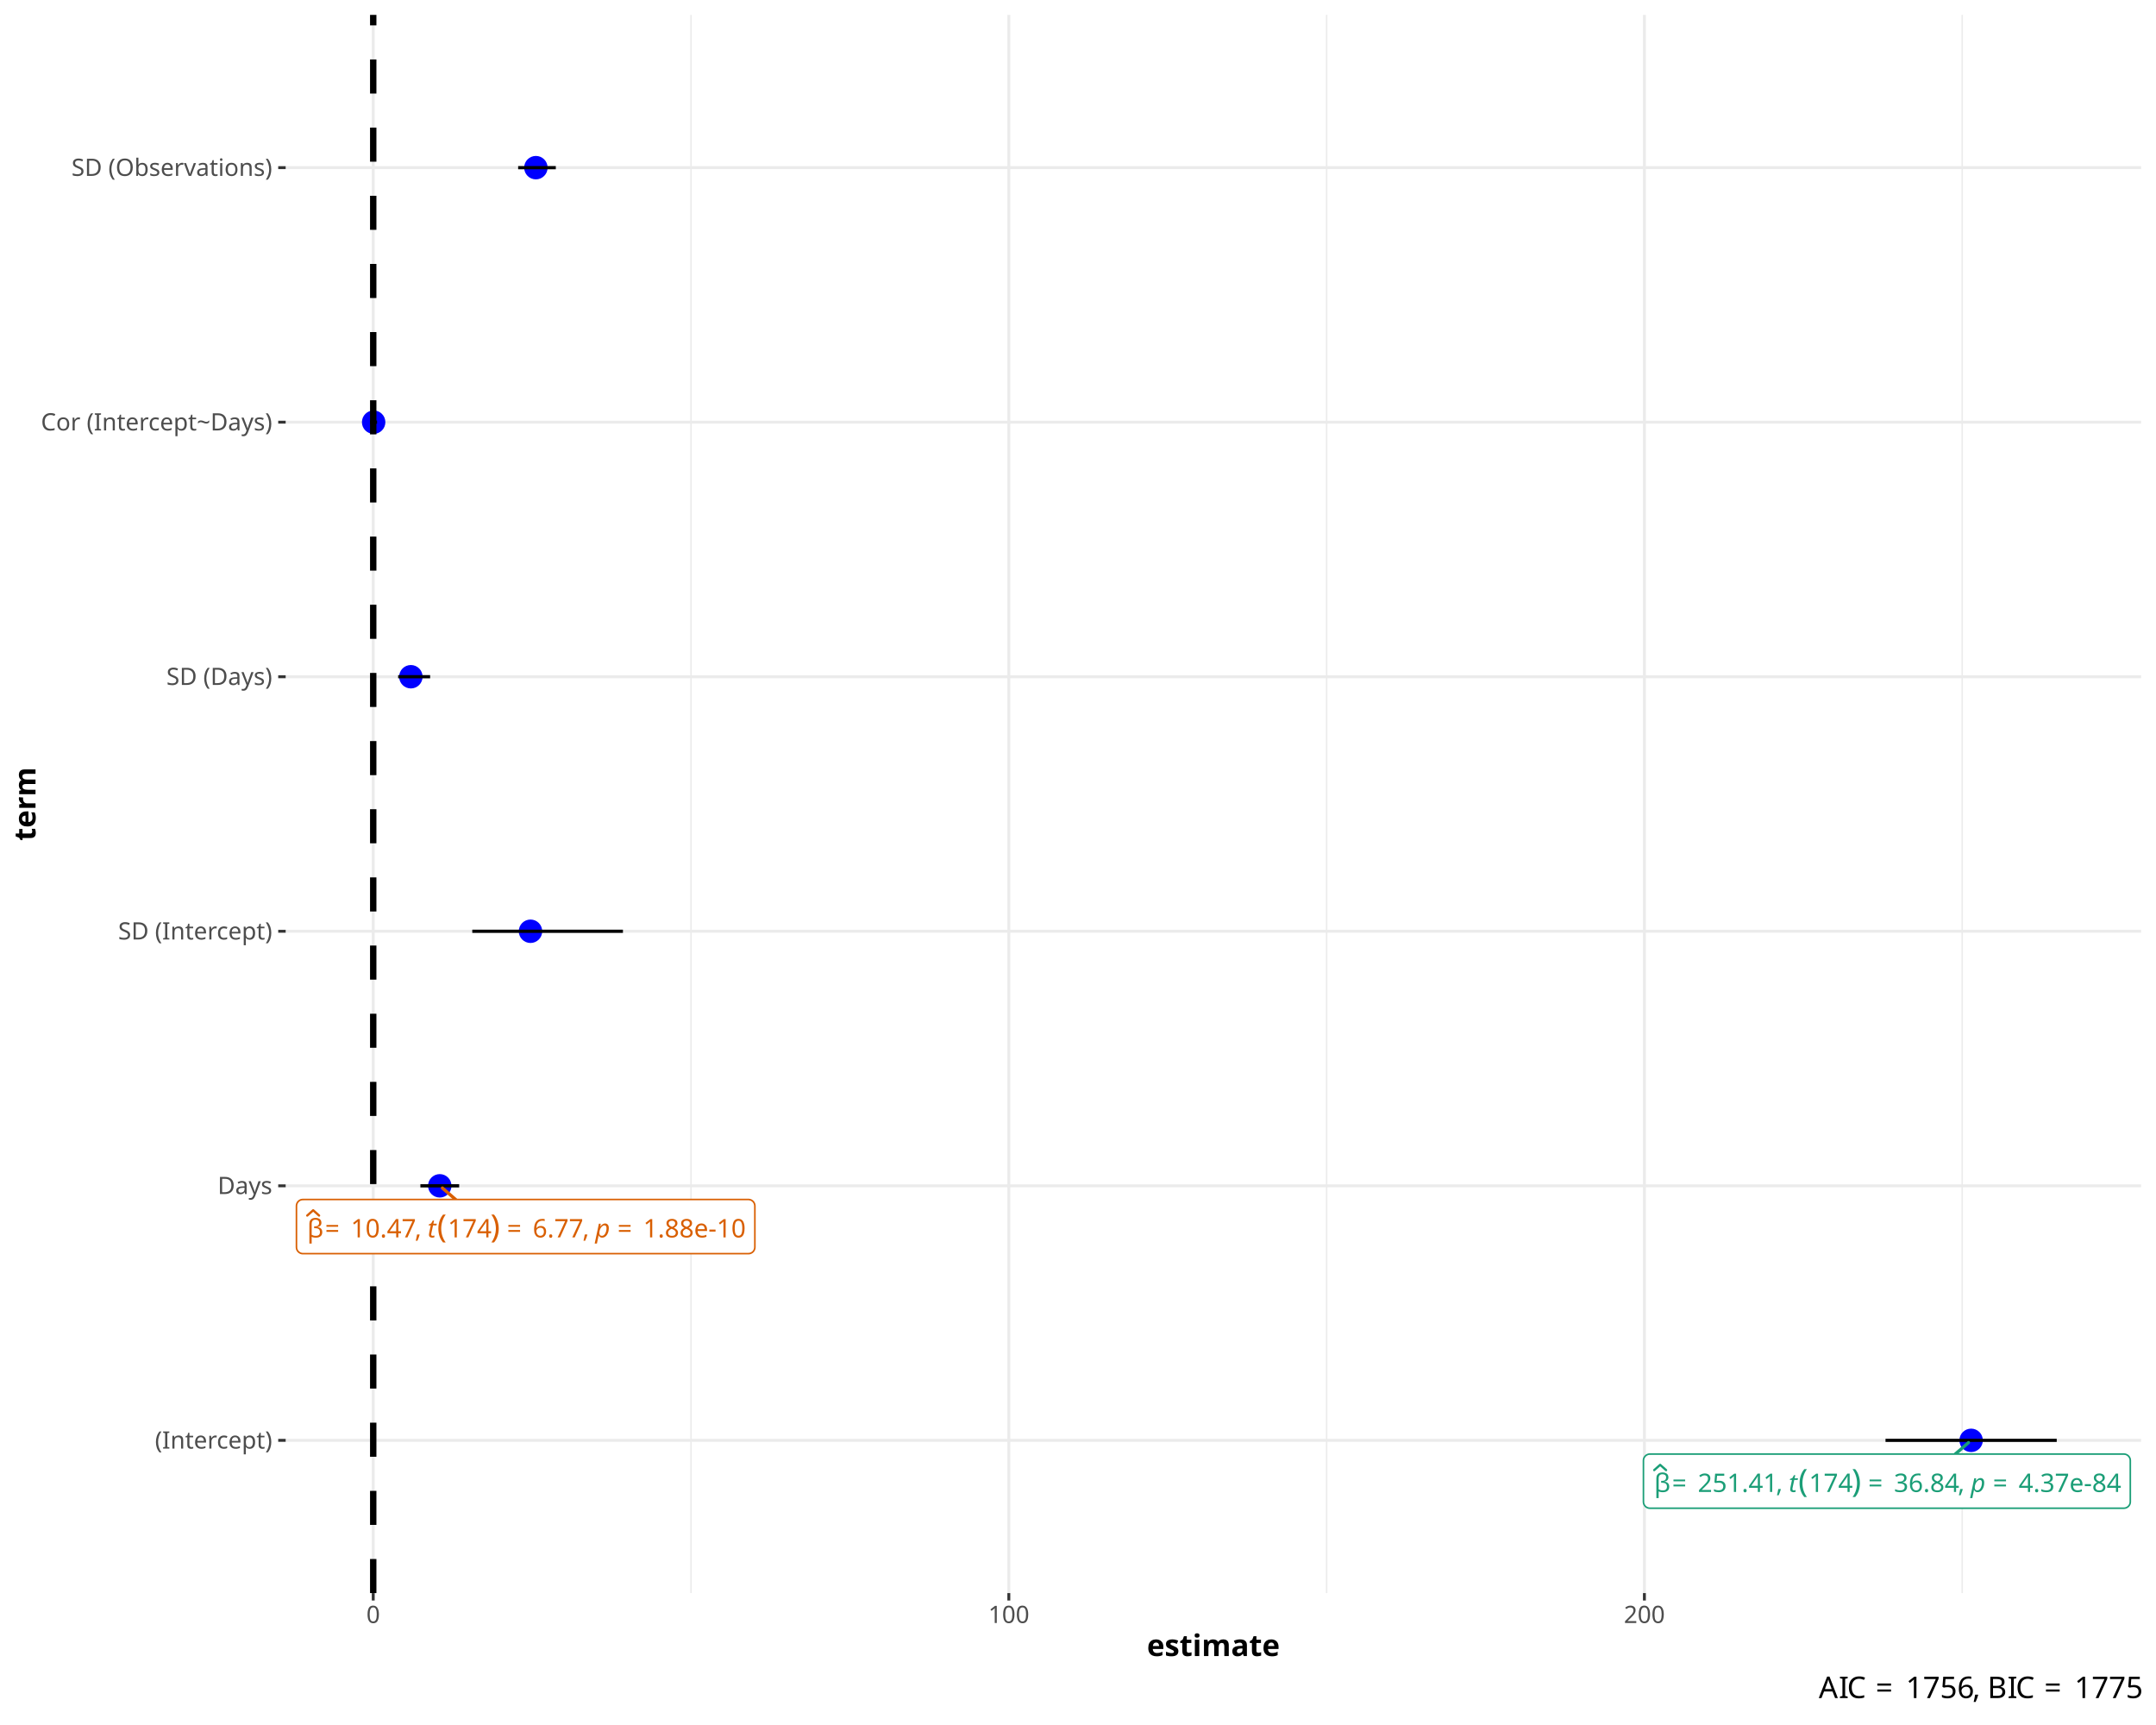
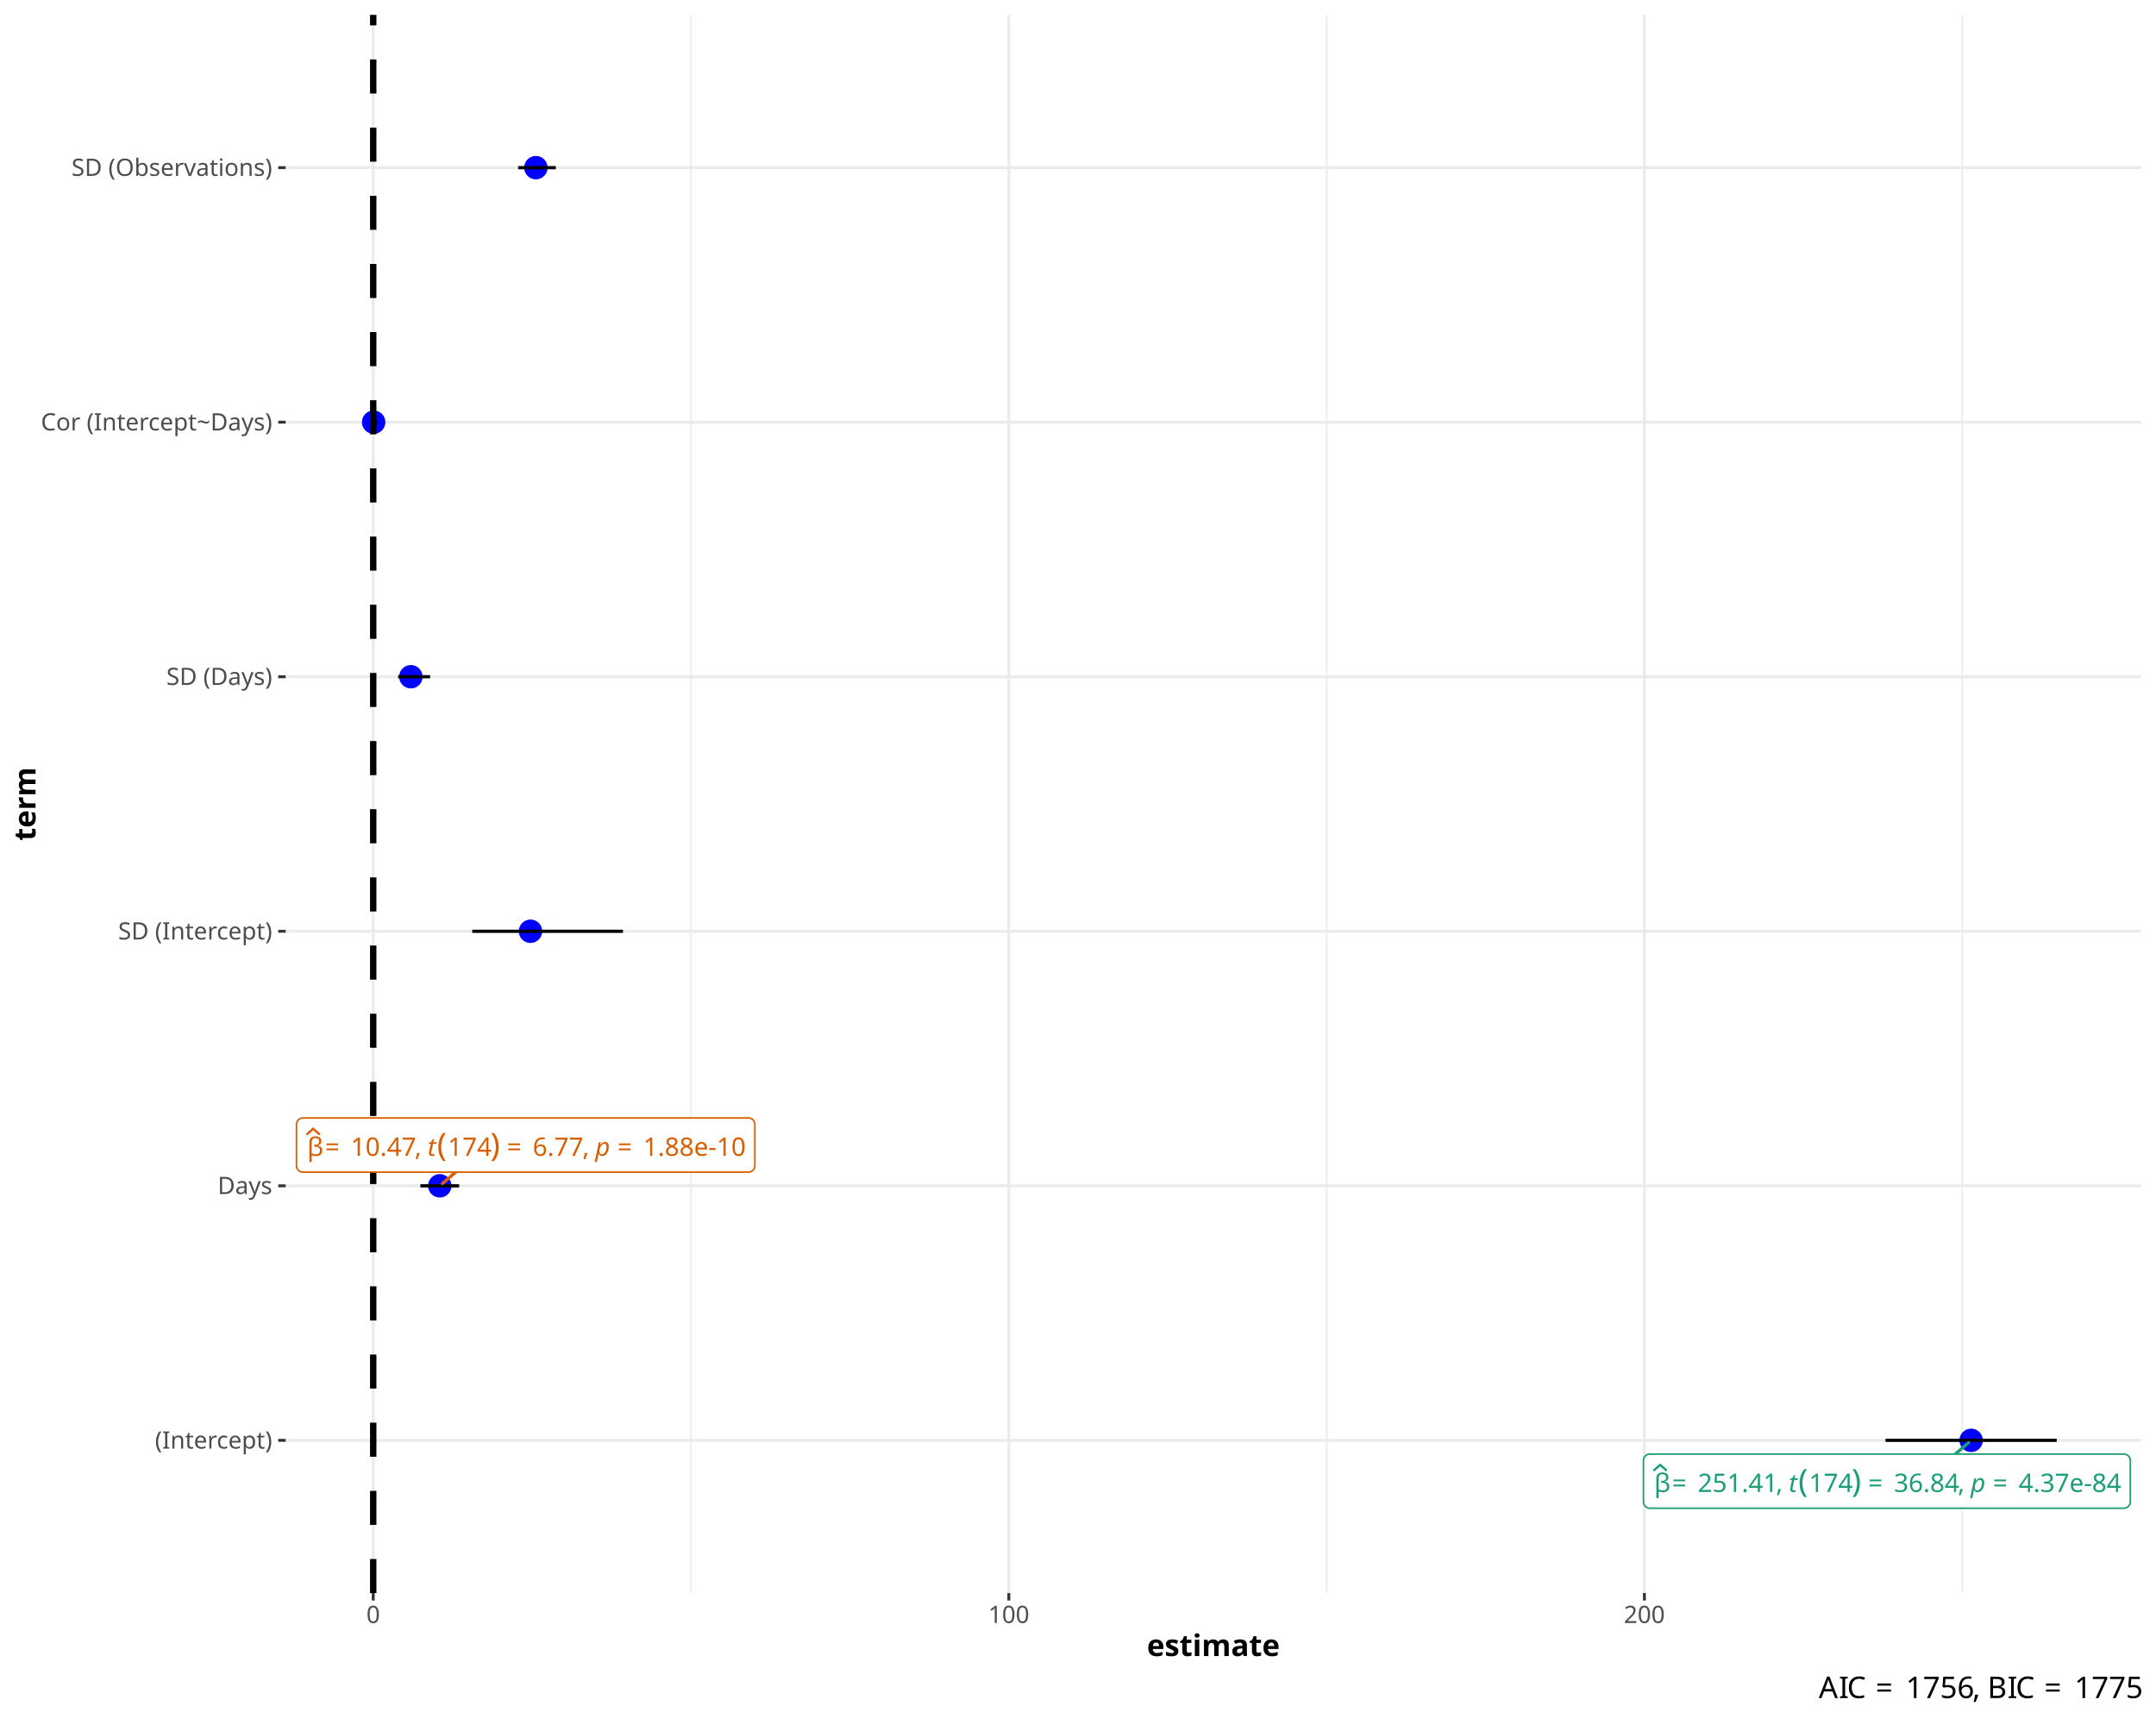
<svg xmlns="http://www.w3.org/2000/svg" class="svglite" data-engine-version="2.0" width="720.00pt" height="576.00pt" viewBox="0 0 720.00 576.00">
  <defs>
    <style type="text/css">
    .svglite line, .svglite polyline, .svglite polygon, .svglite path, .svglite rect, .svglite circle {
      fill: none;
      stroke: #000000;
      stroke-linecap: round;
      stroke-linejoin: round;
      stroke-miterlimit: 10.00;
    }
  </style>
  </defs>
  <rect width="100%" height="100%" style="stroke: none; fill: #FFFFFF;" />
  <defs>
    <clipPath id="cpMC4wMHw3MjAuMDB8MC4wMHw1NzYuMDA=">
      <rect x="0.00" y="0.00" width="720.00" height="576.00" />
    </clipPath>
  </defs>
  <g clip-path="url(#cpMC4wMHw3MjAuMDB8MC4wMHw1NzYuMDA=)">
    <rect x="0" y="0.00" width="720.00" height="576.00" style="stroke-width: 0.97; stroke: #FFFFFF; fill: #FFFFFF;" />
  </g>
  <defs>
    <clipPath id="cpOTUuNDB8NzE1LjAyfDQuOTh8NTMxLjk1">
      <rect x="95.40" y="4.98" width="619.62" height="526.97" />
    </clipPath>
  </defs>
  <g clip-path="url(#cpOTUuNDB8NzE1LjAyfDQuOTh8NTMxLjk1)">
    <rect x="95.40" y="4.98" width="619.62" height="526.97" style="stroke-width: 0.97; stroke: none; fill: #FFFFFF;" />
    <polyline points="230.77,531.95 230.77,4.98 " style="stroke-width: 0.48; stroke: #EBEBEB; stroke-linecap: butt;" />
    <polyline points="443.03,531.95 443.03,4.98 " style="stroke-width: 0.48; stroke: #EBEBEB; stroke-linecap: butt;" />
    <polyline points="655.28,531.95 655.28,4.98 " style="stroke-width: 0.48; stroke: #EBEBEB; stroke-linecap: butt;" />
    <polyline points="95.40,480.95 715.02,480.95 " style="stroke-width: 0.97; stroke: #EBEBEB; stroke-linecap: butt;" />
    <polyline points="95.40,395.96 715.02,395.96 " style="stroke-width: 0.97; stroke: #EBEBEB; stroke-linecap: butt;" />
    <polyline points="95.40,310.96 715.02,310.96 " style="stroke-width: 0.97; stroke: #EBEBEB; stroke-linecap: butt;" />
    <polyline points="95.40,225.97 715.02,225.97 " style="stroke-width: 0.97; stroke: #EBEBEB; stroke-linecap: butt;" />
    <polyline points="95.40,140.97 715.02,140.97 " style="stroke-width: 0.97; stroke: #EBEBEB; stroke-linecap: butt;" />
    <polyline points="95.40,55.98 715.02,55.98 " style="stroke-width: 0.97; stroke: #EBEBEB; stroke-linecap: butt;" />
    <polyline points="124.64,531.95 124.64,4.98 " style="stroke-width: 0.97; stroke: #EBEBEB; stroke-linecap: butt;" />
    <polyline points="336.90,531.95 336.90,4.98 " style="stroke-width: 0.97; stroke: #EBEBEB; stroke-linecap: butt;" />
    <polyline points="549.15,531.95 549.15,4.98 " style="stroke-width: 0.97; stroke: #EBEBEB; stroke-linecap: butt;" />
    <circle cx="658.26" cy="480.95" r="3.56" style="stroke-width: 0.71; stroke: #0000FF; fill: #0000FF;" />
    <circle cx="146.86" cy="395.96" r="3.56" style="stroke-width: 0.71; stroke: #0000FF; fill: #0000FF;" />
    <circle cx="177.16" cy="310.96" r="3.56" style="stroke-width: 0.71; stroke: #0000FF; fill: #0000FF;" />
    <circle cx="137.21" cy="225.97" r="3.56" style="stroke-width: 0.71; stroke: #0000FF; fill: #0000FF;" />
    <circle cx="124.78" cy="140.97" r="3.56" style="stroke-width: 0.71; stroke: #0000FF; fill: #0000FF;" />
    <circle cx="178.96" cy="55.98" r="3.56" style="stroke-width: 0.71; stroke: #0000FF; fill: #0000FF;" />
    <polyline points="686.85,480.95 686.85,480.95 " style="stroke-width: 1.07; stroke-linecap: butt;" />
    <polyline points="686.85,480.95 629.67,480.95 " style="stroke-width: 1.07; stroke-linecap: butt;" />
    <polyline points="629.67,480.95 629.67,480.95 " style="stroke-width: 1.07; stroke-linecap: butt;" />
    <polyline points="153.34,395.96 153.34,395.96 " style="stroke-width: 1.07; stroke-linecap: butt;" />
    <polyline points="153.34,395.96 140.39,395.96 " style="stroke-width: 1.07; stroke-linecap: butt;" />
    <polyline points="140.39,395.96 140.39,395.96 " style="stroke-width: 1.07; stroke-linecap: butt;" />
    <polyline points="208.03,310.96 208.03,310.96 " style="stroke-width: 1.07; stroke-linecap: butt;" />
    <polyline points="208.03,310.96 157.72,310.96 " style="stroke-width: 1.07; stroke-linecap: butt;" />
    <polyline points="157.72,310.96 157.72,310.96 " style="stroke-width: 1.07; stroke-linecap: butt;" />
    <polyline points="143.64,225.97 143.64,225.97 " style="stroke-width: 1.07; stroke-linecap: butt;" />
    <polyline points="143.64,225.97 132.96,225.97 " style="stroke-width: 1.07; stroke-linecap: butt;" />
    <polyline points="132.96,225.97 132.96,225.97 " style="stroke-width: 1.07; stroke-linecap: butt;" />
    <polyline points="125.92,140.97 125.92,140.97 " style="stroke-width: 1.07; stroke-linecap: butt;" />
    <polyline points="125.92,140.97 123.56,140.97 " style="stroke-width: 1.07; stroke-linecap: butt;" />
    <polyline points="123.56,140.97 123.56,140.97 " style="stroke-width: 1.07; stroke-linecap: butt;" />
    <polyline points="185.61,55.98 185.61,55.98 " style="stroke-width: 1.07; stroke-linecap: butt;" />
    <polyline points="185.61,55.98 173.04,55.98 " style="stroke-width: 1.07; stroke-linecap: butt;" />
    <polyline points="173.04,55.98 173.04,55.98 " style="stroke-width: 1.07; stroke-linecap: butt;" />
    <line x1="124.64" y1="531.95" x2="124.64" y2="4.98" style="stroke-width: 2.13; stroke-dasharray: 11.38,11.38; stroke-linecap: butt;" />
    <line x1="652.98" y1="485.53" x2="657.39" y2="481.71" style="stroke-width: 1.07; stroke: #1B9E77;" />
-     <line x1="152.14" y1="400.52" x2="147.74" y2="396.71" style="stroke-width: 1.07; stroke: #D95F02;" />
-     <polygon points="550.99,503.62 709.26,503.62 709.17,503.61 709.52,503.60 709.86,503.53 710.18,503.41 710.49,503.23 710.75,503.01 710.99,502.75 711.17,502.46 711.31,502.14 711.39,501.80 711.42,501.46 711.42,501.46 711.42,487.69 711.42,487.69 711.39,487.34 711.31,487.01 711.17,486.69 710.99,486.39 710.75,486.13 710.49,485.91 710.18,485.74 709.86,485.61 709.52,485.55 709.26,485.53 550.99,485.53 551.25,485.55 550.90,485.53 550.56,485.57 550.22,485.67 549.91,485.82 549.62,486.02 549.37,486.26 549.17,486.54 549.00,486.84 548.89,487.17 548.84,487.52 548.83,487.69 548.83,501.46 548.84,501.28 548.84,501.63 548.89,501.97 549.00,502.30 549.17,502.61 549.37,502.89 549.62,503.13 549.91,503.33 550.22,503.48 550.56,503.57 550.90,503.61 " style="stroke-width: 0.53; stroke: #1B9E77; fill: #FFFFFF;" />
+     <line x1="152.14" y1="391.39" x2="147.74" y2="395.20" style="stroke-width: 1.07; stroke: #D95F02;" />
+     <polygon points="550.99,503.62 709.26,503.62 709.17,503.61 709.52,503.60 709.86,503.53 710.18,503.41 710.49,503.23 710.75,503.01 710.99,502.75 711.17,502.46 711.31,502.14 711.39,501.80 711.42,501.46 711.42,501.46 711.42,487.69 711.42,487.69 711.39,487.34 711.31,487.01 711.17,486.69 710.99,486.39 710.75,486.13 710.49,485.91 710.18,485.74 709.86,485.61 709.52,485.55 709.26,485.53 550.99,485.53 551.25,485.55 550.90,485.53 550.56,485.57 550.22,485.67 549.91,485.82 549.62,486.02 549.37,486.26 549.17,486.53 549.00,486.84 548.89,487.17 548.84,487.52 548.83,487.69 548.83,501.46 548.84,501.28 548.84,501.63 548.89,501.97 549.00,502.30 549.17,502.61 549.37,502.89 549.62,503.13 549.91,503.33 550.22,503.48 550.56,503.57 550.90,503.61 " style="stroke-width: 0.53; stroke: #1B9E77; fill: #FFFFFF;" />
    <text x="552.43" y="498.19" style="font-size: 8.54px; fill: #1B9E77; font-family: sans;" textLength="3.96px" lengthAdjust="spacingAndGlyphs">β</text>
    <polyline points="552.43,490.89 554.41,489.13 556.39,490.89 " style="stroke-width: 0.75; stroke: #1B9E77;" />
    <text x="558.37" y="498.19" style="font-size: 8.54px; fill: #1B9E77; font-family: sans;" textLength="6.63px" lengthAdjust="spacingAndGlyphs">=</text>
    <text x="566.97" y="498.19" style="font-size: 8.54px; fill: #1B9E77; font-family: sans;" textLength="26.11px" lengthAdjust="spacingAndGlyphs">251.41</text>
    <text x="593.08" y="498.19" style="font-size: 8.54px; fill: #1B9E77; font-family: sans;" textLength="2.14px" lengthAdjust="spacingAndGlyphs">,</text>
    <text x="595.21" y="498.19" style="font-size: 8.54px; fill: #1B9E77; font-family: sans;" textLength="2.14px" lengthAdjust="spacingAndGlyphs"> </text>
    <text x="597.35" y="498.19" style="font-size: 8.54px; font-style: italic; fill: #1B9E77; font-family: sans;" textLength="2.37px" lengthAdjust="spacingAndGlyphs">t</text>
    <text x="600.55" y="498.19" style="font-size: 10.67px; fill: #1B9E77; font-family: sans;" textLength="3.55px" lengthAdjust="spacingAndGlyphs">(</text>
    <text x="604.10" y="498.19" style="font-size: 8.54px; fill: #1B9E77; font-family: sans;" textLength="14.24px" lengthAdjust="spacingAndGlyphs">174</text>
    <text x="618.34" y="498.19" style="font-size: 10.67px; fill: #1B9E77; font-family: sans;" textLength="3.55px" lengthAdjust="spacingAndGlyphs">)</text>
    <text x="623.87" y="498.19" style="font-size: 8.54px; fill: #1B9E77; font-family: sans;" textLength="6.63px" lengthAdjust="spacingAndGlyphs">=</text>
    <text x="632.47" y="498.19" style="font-size: 8.54px; fill: #1B9E77; font-family: sans;" textLength="21.36px" lengthAdjust="spacingAndGlyphs">36.84</text>
    <text x="653.83" y="498.19" style="font-size: 8.54px; fill: #1B9E77; font-family: sans;" textLength="2.14px" lengthAdjust="spacingAndGlyphs">,</text>
    <text x="655.97" y="498.19" style="font-size: 8.54px; fill: #1B9E77; font-family: sans;" textLength="2.14px" lengthAdjust="spacingAndGlyphs"> </text>
    <text x="658.10" y="498.19" style="font-size: 8.54px; font-style: italic; fill: #1B9E77; font-family: sans;" textLength="4.75px" lengthAdjust="spacingAndGlyphs">p</text>
    <text x="665.52" y="498.19" style="font-size: 8.54px; fill: #1B9E77; font-family: sans;" textLength="6.63px" lengthAdjust="spacingAndGlyphs">=</text>
    <text x="674.12" y="498.19" style="font-size: 8.54px; fill: #1B9E77; font-family: sans;" textLength="33.70px" lengthAdjust="spacingAndGlyphs">4.37e-84</text>
-     <polygon points="101.16,418.61 249.93,418.61 249.85,418.61 250.19,418.59 250.53,418.53 250.86,418.40 251.16,418.23 251.43,418.01 251.66,417.75 251.84,417.45 251.98,417.13 252.06,416.80 252.09,416.45 252.09,416.45 252.09,402.68 252.09,402.68 252.06,402.34 251.98,402.00 251.84,401.68 251.66,401.39 251.43,401.13 251.16,400.91 250.86,400.73 250.53,400.61 250.19,400.54 249.93,400.52 101.16,400.52 101.42,400.54 101.07,400.53 100.73,400.57 100.39,400.66 100.08,400.81 99.79,401.01 99.54,401.25 99.33,401.53 99.17,401.84 99.06,402.17 99.01,402.51 99.00,402.68 99.00,416.45 99.01,416.28 99.01,416.62 99.06,416.97 99.17,417.30 99.33,417.60 99.54,417.88 99.79,418.12 100.08,418.32 100.39,418.47 100.73,418.57 101.07,418.61 " style="stroke-width: 0.53; stroke: #D95F02; fill: #FFFFFF;" />
-     <text x="102.60" y="413.19" style="font-size: 8.54px; fill: #D95F02; font-family: sans;" textLength="3.96px" lengthAdjust="spacingAndGlyphs">β</text>
-     <polyline points="102.60,405.89 104.58,404.12 106.56,405.89 " style="stroke-width: 0.75; stroke: #D95F02;" />
-     <text x="108.53" y="413.19" style="font-size: 8.54px; fill: #D95F02; font-family: sans;" textLength="6.63px" lengthAdjust="spacingAndGlyphs">=</text>
-     <text x="117.14" y="413.19" style="font-size: 8.54px; fill: #D95F02; font-family: sans;" textLength="21.36px" lengthAdjust="spacingAndGlyphs">10.47</text>
-     <text x="138.50" y="413.19" style="font-size: 8.54px; fill: #D95F02; font-family: sans;" textLength="2.14px" lengthAdjust="spacingAndGlyphs">,</text>
-     <text x="140.64" y="413.19" style="font-size: 8.54px; fill: #D95F02; font-family: sans;" textLength="2.14px" lengthAdjust="spacingAndGlyphs"> </text>
-     <text x="142.77" y="413.19" style="font-size: 8.54px; font-style: italic; fill: #D95F02; font-family: sans;" textLength="2.37px" lengthAdjust="spacingAndGlyphs">t</text>
-     <text x="145.97" y="413.19" style="font-size: 10.67px; fill: #D95F02; font-family: sans;" textLength="3.55px" lengthAdjust="spacingAndGlyphs">(</text>
-     <text x="149.52" y="413.19" style="font-size: 8.54px; fill: #D95F02; font-family: sans;" textLength="14.24px" lengthAdjust="spacingAndGlyphs">174</text>
-     <text x="163.77" y="413.19" style="font-size: 10.67px; fill: #D95F02; font-family: sans;" textLength="3.55px" lengthAdjust="spacingAndGlyphs">)</text>
-     <text x="169.29" y="413.19" style="font-size: 8.54px; fill: #D95F02; font-family: sans;" textLength="6.63px" lengthAdjust="spacingAndGlyphs">=</text>
-     <text x="177.89" y="413.19" style="font-size: 8.54px; fill: #D95F02; font-family: sans;" textLength="16.61px" lengthAdjust="spacingAndGlyphs">6.77</text>
-     <text x="194.51" y="413.19" style="font-size: 8.54px; fill: #D95F02; font-family: sans;" textLength="2.14px" lengthAdjust="spacingAndGlyphs">,</text>
-     <text x="196.64" y="413.19" style="font-size: 8.54px; fill: #D95F02; font-family: sans;" textLength="2.14px" lengthAdjust="spacingAndGlyphs"> </text>
-     <text x="198.78" y="413.19" style="font-size: 8.54px; font-style: italic; fill: #D95F02; font-family: sans;" textLength="4.75px" lengthAdjust="spacingAndGlyphs">p</text>
-     <text x="206.19" y="413.19" style="font-size: 8.54px; fill: #D95F02; font-family: sans;" textLength="6.63px" lengthAdjust="spacingAndGlyphs">=</text>
-     <text x="214.79" y="413.19" style="font-size: 8.54px; fill: #D95F02; font-family: sans;" textLength="33.70px" lengthAdjust="spacingAndGlyphs">1.88e-10</text>
+     <polygon points="101.16,391.39 249.93,391.39 249.85,391.39 250.19,391.37 250.53,391.30 250.86,391.18 251.16,391.01 251.43,390.79 251.66,390.53 251.84,390.23 251.98,389.91 252.06,389.57 252.09,389.23 252.09,389.23 252.09,375.46 252.09,375.46 252.06,375.11 251.98,374.78 251.84,374.46 251.66,374.16 251.43,373.90 251.16,373.68 250.86,373.51 250.53,373.39 250.19,373.32 249.93,373.30 101.16,373.30 101.42,373.32 101.07,373.30 100.73,373.34 100.39,373.44 100.08,373.59 99.79,373.79 99.54,374.03 99.33,374.31 99.17,374.61 99.06,374.94 99.01,375.29 99.00,375.46 99.00,389.23 99.01,389.05 99.01,389.40 99.06,389.75 99.17,390.07 99.33,390.38 99.54,390.66 99.79,390.90 100.08,391.10 100.39,391.25 100.73,391.34 101.07,391.39 " style="stroke-width: 0.53; stroke: #D95F02; fill: #FFFFFF;" />
+     <text x="102.60" y="385.96" style="font-size: 8.54px; fill: #D95F02; font-family: sans;" textLength="3.96px" lengthAdjust="spacingAndGlyphs">β</text>
+     <polyline points="102.60,378.66 104.58,376.90 106.56,378.66 " style="stroke-width: 0.75; stroke: #D95F02;" />
+     <text x="108.53" y="385.96" style="font-size: 8.54px; fill: #D95F02; font-family: sans;" textLength="6.63px" lengthAdjust="spacingAndGlyphs">=</text>
+     <text x="117.14" y="385.96" style="font-size: 8.54px; fill: #D95F02; font-family: sans;" textLength="21.36px" lengthAdjust="spacingAndGlyphs">10.47</text>
+     <text x="138.50" y="385.96" style="font-size: 8.54px; fill: #D95F02; font-family: sans;" textLength="2.14px" lengthAdjust="spacingAndGlyphs">,</text>
+     <text x="140.64" y="385.96" style="font-size: 8.54px; fill: #D95F02; font-family: sans;" textLength="2.14px" lengthAdjust="spacingAndGlyphs"> </text>
+     <text x="142.77" y="385.96" style="font-size: 8.54px; font-style: italic; fill: #D95F02; font-family: sans;" textLength="2.37px" lengthAdjust="spacingAndGlyphs">t</text>
+     <text x="145.97" y="385.96" style="font-size: 10.67px; fill: #D95F02; font-family: sans;" textLength="3.55px" lengthAdjust="spacingAndGlyphs">(</text>
+     <text x="149.52" y="385.96" style="font-size: 8.54px; fill: #D95F02; font-family: sans;" textLength="14.24px" lengthAdjust="spacingAndGlyphs">174</text>
+     <text x="163.77" y="385.96" style="font-size: 10.67px; fill: #D95F02; font-family: sans;" textLength="3.55px" lengthAdjust="spacingAndGlyphs">)</text>
+     <text x="169.29" y="385.96" style="font-size: 8.54px; fill: #D95F02; font-family: sans;" textLength="6.63px" lengthAdjust="spacingAndGlyphs">=</text>
+     <text x="177.89" y="385.96" style="font-size: 8.54px; fill: #D95F02; font-family: sans;" textLength="16.61px" lengthAdjust="spacingAndGlyphs">6.77</text>
+     <text x="194.51" y="385.96" style="font-size: 8.54px; fill: #D95F02; font-family: sans;" textLength="2.14px" lengthAdjust="spacingAndGlyphs">,</text>
+     <text x="196.64" y="385.96" style="font-size: 8.54px; fill: #D95F02; font-family: sans;" textLength="2.14px" lengthAdjust="spacingAndGlyphs"> </text>
+     <text x="198.78" y="385.96" style="font-size: 8.54px; font-style: italic; fill: #D95F02; font-family: sans;" textLength="4.75px" lengthAdjust="spacingAndGlyphs">p</text>
+     <text x="206.19" y="385.96" style="font-size: 8.54px; fill: #D95F02; font-family: sans;" textLength="6.63px" lengthAdjust="spacingAndGlyphs">=</text>
+     <text x="214.79" y="385.96" style="font-size: 8.54px; fill: #D95F02; font-family: sans;" textLength="33.70px" lengthAdjust="spacingAndGlyphs">1.88e-10</text>
  </g>
  <g clip-path="url(#cpMC4wMHw3MjAuMDB8MC4wMHw1NzYuMDA=)">
    <text x="90.92" y="483.70" text-anchor="end" style="font-size: 8.00px; fill: #4D4D4D; font-family: sans;" textLength="36.46px" lengthAdjust="spacingAndGlyphs">(Intercept)</text>
    <text x="90.92" y="398.71" text-anchor="end" style="font-size: 8.00px; fill: #4D4D4D; font-family: sans;" textLength="18.24px" lengthAdjust="spacingAndGlyphs">Days</text>
    <text x="90.92" y="313.71" text-anchor="end" style="font-size: 8.00px; fill: #4D4D4D; font-family: sans;" textLength="49.80px" lengthAdjust="spacingAndGlyphs">SD (Intercept)</text>
    <text x="90.92" y="228.72" text-anchor="end" style="font-size: 8.00px; fill: #4D4D4D; font-family: sans;" textLength="36.90px" lengthAdjust="spacingAndGlyphs">SD (Days)</text>
    <text x="90.92" y="143.73" text-anchor="end" style="font-size: 8.00px; fill: #4D4D4D; font-family: sans;" textLength="74.49px" lengthAdjust="spacingAndGlyphs">Cor (Intercept~Days)</text>
    <text x="90.92" y="58.73" text-anchor="end" style="font-size: 8.00px; fill: #4D4D4D; font-family: sans;" textLength="65.81px" lengthAdjust="spacingAndGlyphs">SD (Observations)</text>
    <polyline points="92.91,480.95 95.40,480.95 " style="stroke-width: 0.97; stroke: #333333; stroke-linecap: butt;" />
    <polyline points="92.91,395.96 95.40,395.96 " style="stroke-width: 0.97; stroke: #333333; stroke-linecap: butt;" />
    <polyline points="92.91,310.96 95.40,310.96 " style="stroke-width: 0.97; stroke: #333333; stroke-linecap: butt;" />
    <polyline points="92.91,225.97 95.40,225.97 " style="stroke-width: 0.97; stroke: #333333; stroke-linecap: butt;" />
    <polyline points="92.91,140.97 95.40,140.97 " style="stroke-width: 0.97; stroke: #333333; stroke-linecap: butt;" />
    <polyline points="92.91,55.98 95.40,55.98 " style="stroke-width: 0.97; stroke: #333333; stroke-linecap: butt;" />
    <polyline points="124.64,534.44 124.64,531.95 " style="stroke-width: 0.97; stroke: #333333; stroke-linecap: butt;" />
    <polyline points="336.90,534.44 336.90,531.95 " style="stroke-width: 0.97; stroke: #333333; stroke-linecap: butt;" />
    <polyline points="549.15,534.44 549.15,531.95 " style="stroke-width: 0.97; stroke: #333333; stroke-linecap: butt;" />
    <text x="124.64" y="541.94" text-anchor="middle" style="font-size: 8.00px; fill: #4D4D4D; font-family: sans;" textLength="4.45px" lengthAdjust="spacingAndGlyphs">0</text>
    <text x="336.90" y="541.94" text-anchor="middle" style="font-size: 8.00px; fill: #4D4D4D; font-family: sans;" textLength="13.35px" lengthAdjust="spacingAndGlyphs">100</text>
    <text x="549.15" y="541.94" text-anchor="middle" style="font-size: 8.00px; fill: #4D4D4D; font-family: sans;" textLength="13.35px" lengthAdjust="spacingAndGlyphs">200</text>
    <text x="405.21" y="552.97" text-anchor="middle" style="font-size: 10.00px; font-weight: bold; font-family: sans;" textLength="37.80px" lengthAdjust="spacingAndGlyphs">estimate</text>
    <text transform="translate(11.86,268.46) rotate(-90)" text-anchor="middle" style="font-size: 10.00px; font-weight: bold; font-family: sans;" textLength="20.00px" lengthAdjust="spacingAndGlyphs">term</text>
    <text x="607.38" y="567.01" style="font-size: 10.00px; font-family: sans;" textLength="6.67px" lengthAdjust="spacingAndGlyphs">A</text>
    <text x="614.05" y="567.01" style="font-size: 10.00px; font-family: sans;" textLength="2.78px" lengthAdjust="spacingAndGlyphs">I</text>
    <text x="616.83" y="567.01" style="font-size: 10.00px; font-family: sans;" textLength="7.22px" lengthAdjust="spacingAndGlyphs">C</text>
    <text x="626.37" y="567.01" style="font-size: 10.00px; font-family: sans;" textLength="7.76px" lengthAdjust="spacingAndGlyphs">=</text>
    <text x="636.45" y="567.01" style="font-size: 10.00px; font-family: sans;" textLength="22.25px" lengthAdjust="spacingAndGlyphs">1756</text>
    <text x="658.70" y="567.01" style="font-size: 10.00px; font-family: sans;" textLength="2.50px" lengthAdjust="spacingAndGlyphs">,</text>
    <text x="661.20" y="567.01" style="font-size: 10.00px; font-family: sans;" textLength="2.50px" lengthAdjust="spacingAndGlyphs"> </text>
    <text x="663.70" y="567.01" style="font-size: 10.00px; font-family: sans;" textLength="6.67px" lengthAdjust="spacingAndGlyphs">B</text>
    <text x="670.37" y="567.01" style="font-size: 10.00px; font-family: sans;" textLength="2.78px" lengthAdjust="spacingAndGlyphs">I</text>
    <text x="673.15" y="567.01" style="font-size: 10.00px; font-family: sans;" textLength="7.22px" lengthAdjust="spacingAndGlyphs">C</text>
    <text x="682.69" y="567.01" style="font-size: 10.00px; font-family: sans;" textLength="7.76px" lengthAdjust="spacingAndGlyphs">=</text>
    <text x="692.77" y="567.01" style="font-size: 10.00px; font-family: sans;" textLength="22.25px" lengthAdjust="spacingAndGlyphs">1775</text>
  </g>
</svg>
